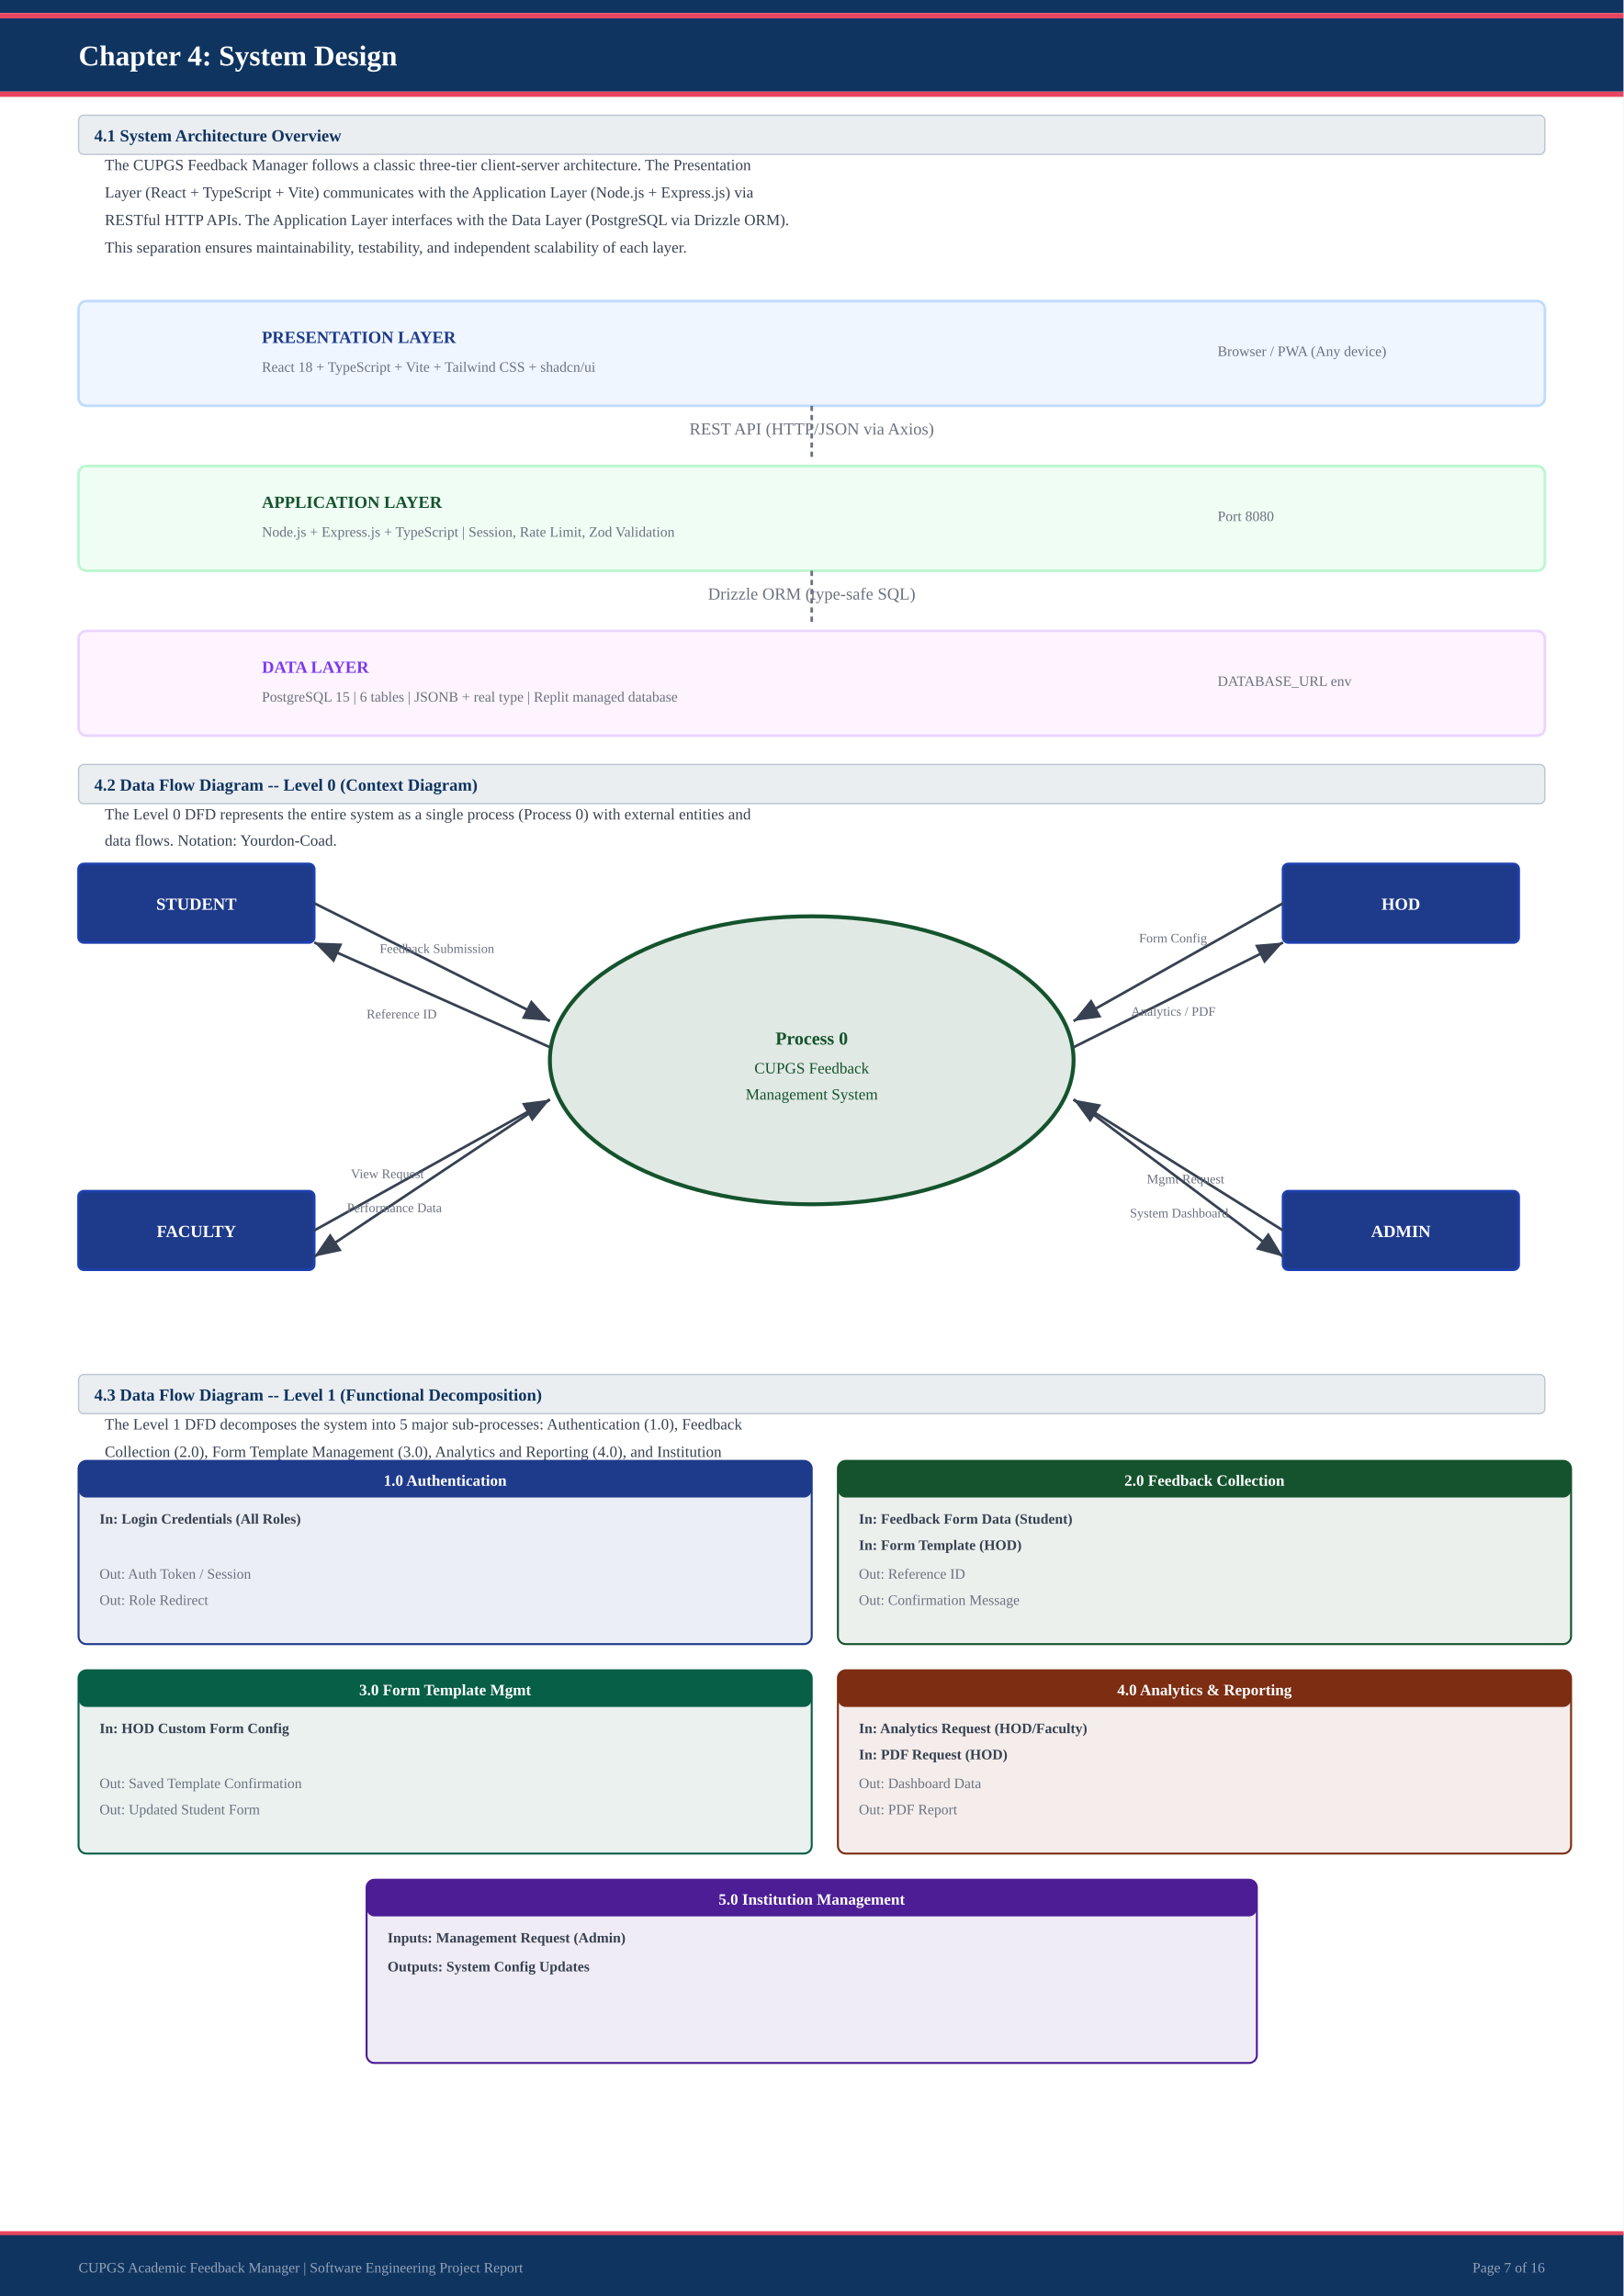
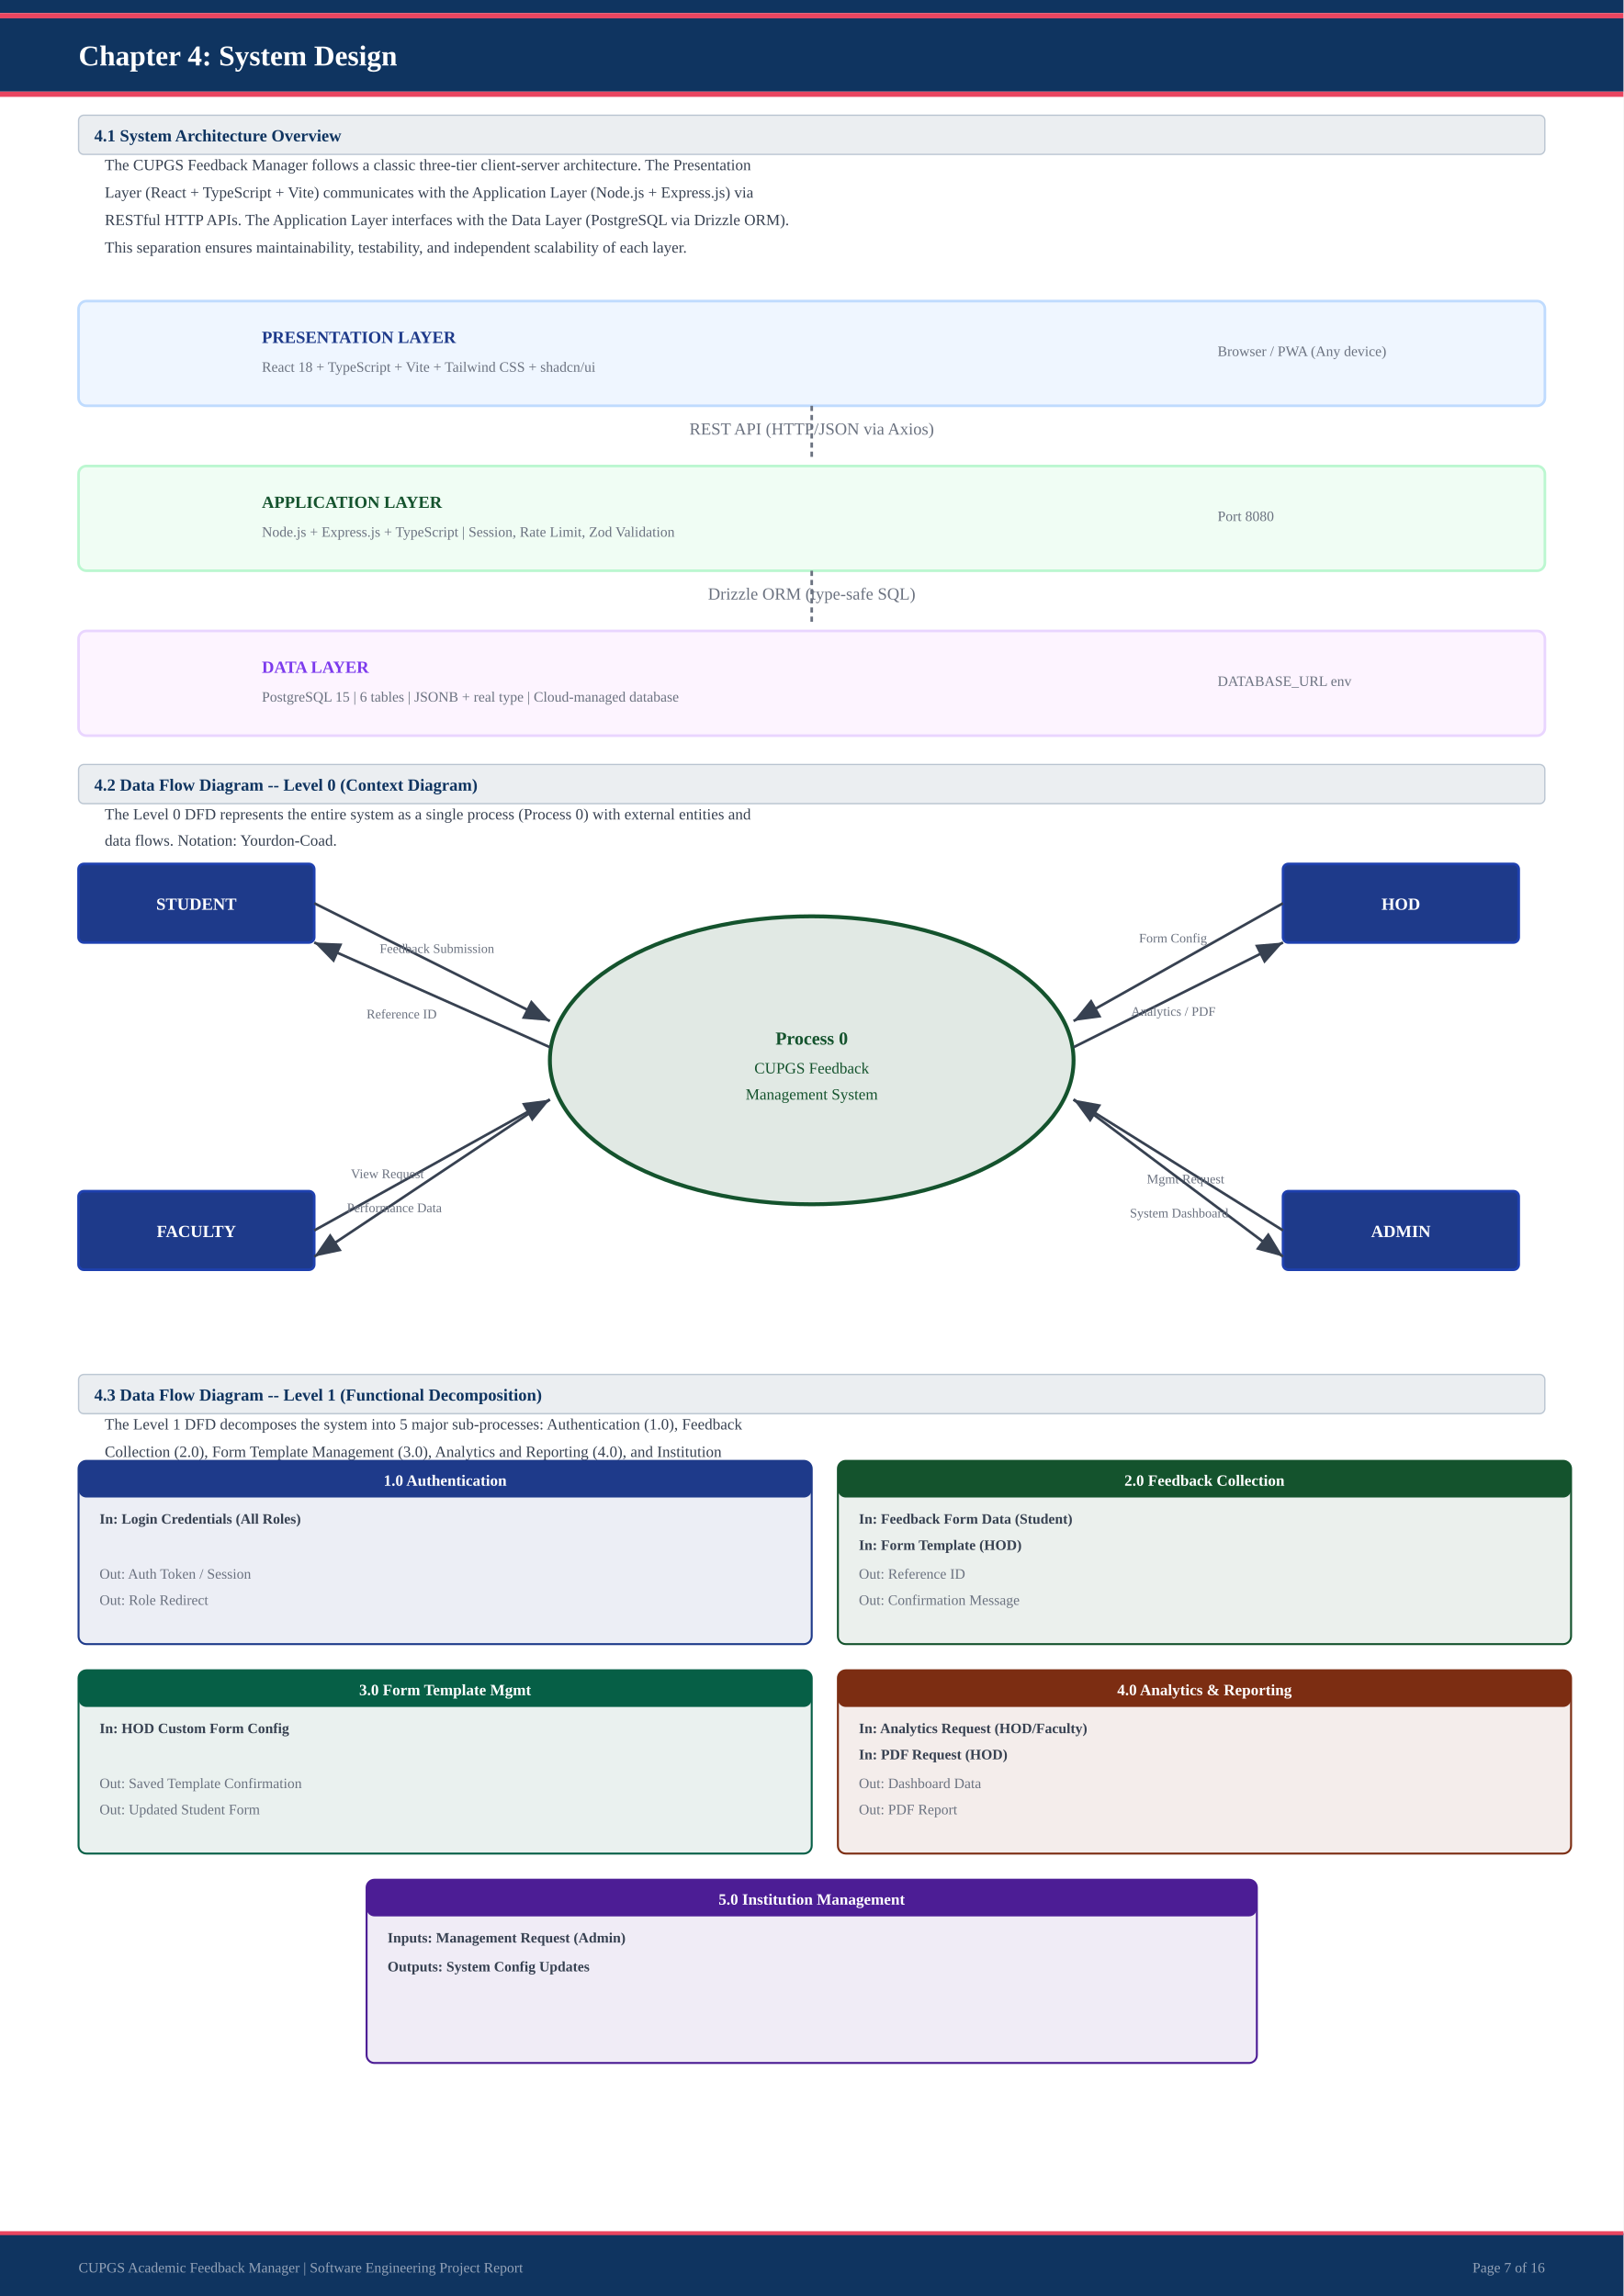
<svg xmlns="http://www.w3.org/2000/svg" width="1240" height="1754" viewBox="0 0 1240 1754" font-family="Times New Roman,Georgia,serif">
  <rect width="1240" height="1754" fill="white" />
  <rect x="0" y="0" width="1240" height="10" fill="#0f3460" />
  <rect x="0" y="10" width="1240" height="4" fill="#e94560" />
  <rect x="0" y="14" width="1240" height="56" fill="#0f3460" />
  <rect x="0" y="70" width="1240" height="4" fill="#e94560" />
  <text x="60" y="50" font-size="22" font-weight="800" fill="#ffffff">Chapter 4: System Design</text>
  <rect x="60" y="88" width="1120" height="30" rx="4" fill="#0f346015" stroke="#0f346040" stroke-width="1" />
  <text x="72" y="108" font-size="13" font-weight="800" fill="#0f3460">4.1  System Architecture Overview</text>
  <text x="80" y="130" font-size="12" fill="#374151" font-weight="normal">The CUPGS Feedback Manager follows a classic three-tier client-server architecture. The Presentation</text>
  <text x="80" y="151" font-size="12" fill="#374151" font-weight="normal">Layer (React + TypeScript + Vite) communicates with the Application Layer (Node.js + Express.js) via</text>
  <text x="80" y="172" font-size="12" fill="#374151" font-weight="normal">RESTful HTTP APIs. The Application Layer interfaces with the Data Layer (PostgreSQL via Drizzle ORM).</text>
  <text x="80" y="193" font-size="12" fill="#374151" font-weight="normal">This separation ensures maintainability, testability, and independent scalability of each layer.</text>
  <rect x="60" y="230" width="1120" height="80" rx="6" fill="#eff6ff" stroke="#bfdbfe" stroke-width="2" />
  <text x="200" y="262" font-size="13" font-weight="700" fill="#1e3a8a">PRESENTATION LAYER</text>
  <text x="200" y="284" font-size="11" fill="#6b7280">React 18 + TypeScript + Vite + Tailwind CSS + shadcn/ui</text>
  <text x="930" y="272" font-size="11" fill="#6b7280">Browser / PWA (Any device)</text>
  <text x="620" y="332" text-anchor="middle" font-size="13" fill="#6b7280">REST API (HTTP/JSON via Axios)</text>
  <line x1="620" y1="310" x2="620" y2="352" stroke="#6b7280" stroke-width="2" stroke-dasharray="4,3" />
  <rect x="60" y="356" width="1120" height="80" rx="6" fill="#f0fdf4" stroke="#bbf7d0" stroke-width="2" />
  <text x="200" y="388" font-size="13" font-weight="700" fill="#14532d">APPLICATION LAYER</text>
  <text x="200" y="410" font-size="11" fill="#6b7280">Node.js + Express.js + TypeScript | Session, Rate Limit, Zod Validation</text>
  <text x="930" y="398" font-size="11" fill="#6b7280">Port 8080</text>
  <text x="620" y="458" text-anchor="middle" font-size="13" fill="#6b7280">Drizzle ORM (type-safe SQL)</text>
  <line x1="620" y1="436" x2="620" y2="478" stroke="#6b7280" stroke-width="2" stroke-dasharray="4,3" />
  <rect x="60" y="482" width="1120" height="80" rx="6" fill="#fdf4ff" stroke="#e9d5ff" stroke-width="2" />
  <text x="200" y="514" font-size="13" font-weight="700" fill="#7c3aed">DATA LAYER</text>
-   <text x="200" y="536" font-size="11" fill="#6b7280">PostgreSQL 15 | 6 tables | JSONB + real type | Replit managed database</text>
+   <text x="200" y="536" font-size="11" fill="#6b7280">PostgreSQL 15 | 6 tables | JSONB + real type | Cloud-managed database</text>
  <text x="930" y="524" font-size="11" fill="#6b7280">DATABASE_URL env</text>
  <rect x="60" y="584" width="1120" height="30" rx="4" fill="#0f346015" stroke="#0f346040" stroke-width="1" />
  <text x="72" y="604" font-size="13" font-weight="800" fill="#0f3460">4.2  Data Flow Diagram -- Level 0 (Context Diagram)</text>
  <text x="80" y="626" font-size="12" fill="#374151" font-weight="normal">The Level 0 DFD represents the entire system as a single process (Process 0) with external entities and</text>
  <text x="80" y="646" font-size="12" fill="#374151" font-weight="normal">data flows. Notation: Yourdon-Coad.</text>
  <rect x="60" y="660" width="180" height="60" rx="4" fill="#1e3a8a" stroke="#1e40af" stroke-width="2" />
  <text x="150" y="695" text-anchor="middle" font-size="13" font-weight="700" fill="white">STUDENT</text>
  <rect x="980" y="660" width="180" height="60" rx="4" fill="#1e3a8a" stroke="#1e40af" stroke-width="2" />
  <text x="1070" y="695" text-anchor="middle" font-size="13" font-weight="700" fill="white">HOD</text>
  <rect x="60" y="910" width="180" height="60" rx="4" fill="#1e3a8a" stroke="#1e40af" stroke-width="2" />
  <text x="150" y="945" text-anchor="middle" font-size="13" font-weight="700" fill="white">FACULTY</text>
  <rect x="980" y="910" width="180" height="60" rx="4" fill="#1e3a8a" stroke="#1e40af" stroke-width="2" />
  <text x="1070" y="945" text-anchor="middle" font-size="13" font-weight="700" fill="white">ADMIN</text>
  <ellipse cx="620" cy="810" rx="200" ry="110" fill="#14532d20" stroke="#14532d" stroke-width="3" />
  <text x="620" y="798" text-anchor="middle" font-size="14" font-weight="700" fill="#14532d">Process 0</text>
  <text x="620" y="820" text-anchor="middle" font-size="12" fill="#14532d">CUPGS Feedback</text>
  <text x="620" y="840" text-anchor="middle" font-size="12" fill="#14532d">Management System</text>
  <line x1="240" y1="690" x2="420" y2="780" stroke="#374151" stroke-width="2" marker-end="url(#a1)" />
  <text x="290" y="728" font-size="10" fill="#6b7280">Feedback Submission</text>
  <line x1="420" y1="800" x2="240" y2="720" stroke="#374151" stroke-width="2" marker-end="url(#a1)" />
  <text x="280" y="778" font-size="10" fill="#6b7280">Reference ID</text>
  <line x1="980" y1="690" x2="820" y2="780" stroke="#374151" stroke-width="2" marker-end="url(#a1)" />
  <text x="870" y="720" font-size="10" fill="#6b7280">Form Config</text>
  <line x1="820" y1="800" x2="980" y2="720" stroke="#374151" stroke-width="2" marker-end="url(#a1)" />
  <text x="864" y="776" font-size="10" fill="#6b7280">Analytics / PDF</text>
  <line x1="240" y1="940" x2="420" y2="840" stroke="#374151" stroke-width="2" marker-end="url(#a1)" />
  <text x="268" y="900" font-size="10" fill="#6b7280">View Request</text>
  <line x1="420" y1="840" x2="240" y2="960" stroke="#374151" stroke-width="2" marker-end="url(#a1)" />
  <text x="265" y="926" font-size="10" fill="#6b7280">Performance Data</text>
  <line x1="980" y1="940" x2="820" y2="840" stroke="#374151" stroke-width="2" marker-end="url(#a1)" />
  <text x="876" y="904" font-size="10" fill="#6b7280">Mgmt Request</text>
  <line x1="820" y1="840" x2="980" y2="960" stroke="#374151" stroke-width="2" marker-end="url(#a1)" />
  <text x="863" y="930" font-size="10" fill="#6b7280">System Dashboard</text>
  <defs>
    <marker id="a1" markerWidth="10" markerHeight="8" refX="10" refY="4" orient="auto">
      <polygon points="0 0,10 4,0 8" fill="#374151" />
    </marker>
  </defs>
  <rect x="60" y="1050" width="1120" height="30" rx="4" fill="#0f346015" stroke="#0f346040" stroke-width="1" />
  <text x="72" y="1070" font-size="13" font-weight="800" fill="#0f3460">4.3  Data Flow Diagram -- Level 1 (Functional Decomposition)</text>
  <text x="80" y="1092" font-size="12" fill="#374151" font-weight="normal">The Level 1 DFD decomposes the system into 5 major sub-processes: Authentication (1.0), Feedback</text>
  <text x="80" y="1113" font-size="12" fill="#374151" font-weight="normal">Collection (2.0), Form Template Management (3.0), Analytics and Reporting (4.0), and Institution</text>
  <text x="80" y="1134" font-size="12" fill="#374151" font-weight="normal">Management (5.0). Each process communicates with corresponding data stores.</text>
  <rect x="60" y="1116" width="560" height="140" rx="6" fill="#1e3a8a15" stroke="#1e3a8a" stroke-width="1.5" />
  <rect x="60" y="1116" width="560" height="28" rx="6" fill="#1e3a8a" />
  <text x="340" y="1135" text-anchor="middle" font-size="12" font-weight="700" fill="white">1.0 Authentication</text>
  <text x="76" y="1164" font-size="11" font-weight="700" fill="#374151">In: Login Credentials (All Roles)</text>
  <text x="76" y="1206" font-size="11" fill="#6b7280">Out: Auth Token / Session</text>
  <text x="76" y="1226" font-size="11" fill="#6b7280">Out: Role Redirect</text>
  <rect x="640" y="1116" width="560" height="140" rx="6" fill="#14532d15" stroke="#14532d" stroke-width="1.5" />
  <rect x="640" y="1116" width="560" height="28" rx="6" fill="#14532d" />
  <text x="920" y="1135" text-anchor="middle" font-size="12" font-weight="700" fill="white">2.0 Feedback Collection</text>
  <text x="656" y="1164" font-size="11" font-weight="700" fill="#374151">In: Feedback Form Data (Student)</text>
  <text x="656" y="1184" font-size="11" font-weight="700" fill="#374151">In: Form Template (HOD)</text>
  <text x="656" y="1206" font-size="11" fill="#6b7280">Out: Reference ID</text>
  <text x="656" y="1226" font-size="11" fill="#6b7280">Out: Confirmation Message</text>
  <rect x="60" y="1276" width="560" height="140" rx="6" fill="#065f4615" stroke="#065f46" stroke-width="1.5" />
  <rect x="60" y="1276" width="560" height="28" rx="6" fill="#065f46" />
  <text x="340" y="1295" text-anchor="middle" font-size="12" font-weight="700" fill="white">3.0 Form Template Mgmt</text>
  <text x="76" y="1324" font-size="11" font-weight="700" fill="#374151">In: HOD Custom Form Config</text>
  <text x="76" y="1366" font-size="11" fill="#6b7280">Out: Saved Template Confirmation</text>
  <text x="76" y="1386" font-size="11" fill="#6b7280">Out: Updated Student Form</text>
  <rect x="640" y="1276" width="560" height="140" rx="6" fill="#7c2d1215" stroke="#7c2d12" stroke-width="1.5" />
  <rect x="640" y="1276" width="560" height="28" rx="6" fill="#7c2d12" />
  <text x="920" y="1295" text-anchor="middle" font-size="12" font-weight="700" fill="white">4.0 Analytics &amp; Reporting</text>
  <text x="656" y="1324" font-size="11" font-weight="700" fill="#374151">In: Analytics Request (HOD/Faculty)</text>
  <text x="656" y="1344" font-size="11" font-weight="700" fill="#374151">In: PDF Request (HOD)</text>
  <text x="656" y="1366" font-size="11" fill="#6b7280">Out: Dashboard Data</text>
  <text x="656" y="1386" font-size="11" fill="#6b7280">Out: PDF Report</text>
  <rect x="280" y="1436" width="680" height="140" rx="6" fill="#4c1d9515" stroke="#4c1d95" stroke-width="1.5" />
  <rect x="280" y="1436" width="680" height="28" rx="6" fill="#4c1d95" />
  <text x="620" y="1455" text-anchor="middle" font-size="12" font-weight="700" fill="white">5.0 Institution Management</text>
  <text x="296" y="1484" font-size="11" font-weight="700" fill="#374151">Inputs: Management Request (Admin)</text>
  <text x="296" y="1506" font-size="11" font-weight="700" fill="#374151">Outputs: System Config Updates</text>
  <rect x="0" y="1706" width="1240" height="48" fill="#0f3460" />
  <line x1="0" y1="1706" x2="1240" y2="1706" stroke="#e94560" stroke-width="3" />
  <text x="60" y="1736" font-size="11" fill="#94a3b8">CUPGS Academic Feedback Manager  |  Software Engineering Project Report</text>
  <text x="1180" y="1736" text-anchor="end" font-size="11" fill="#94a3b8">Page 7 of 16</text>
</svg>
